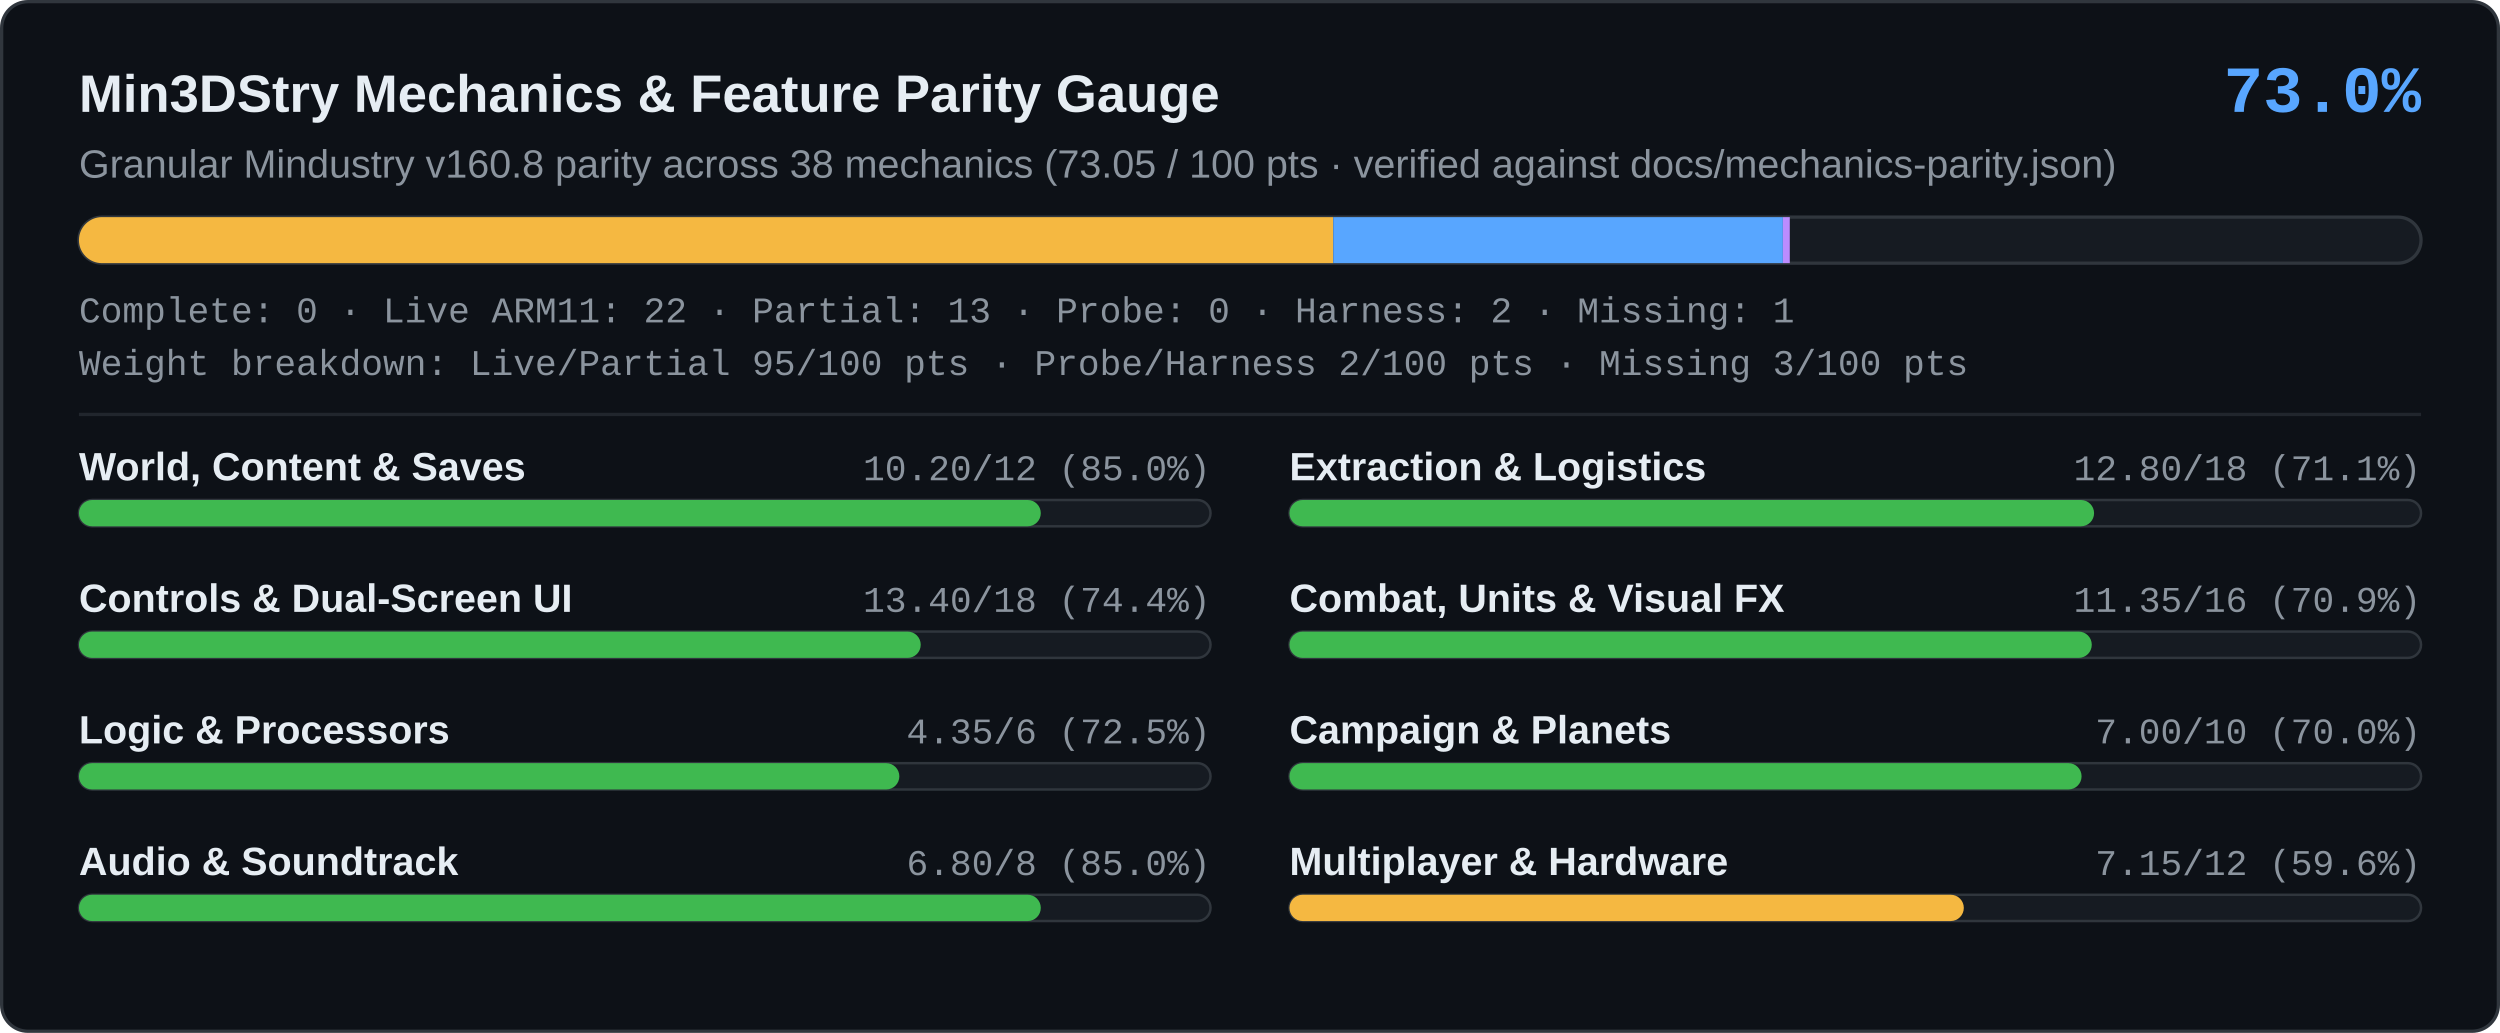
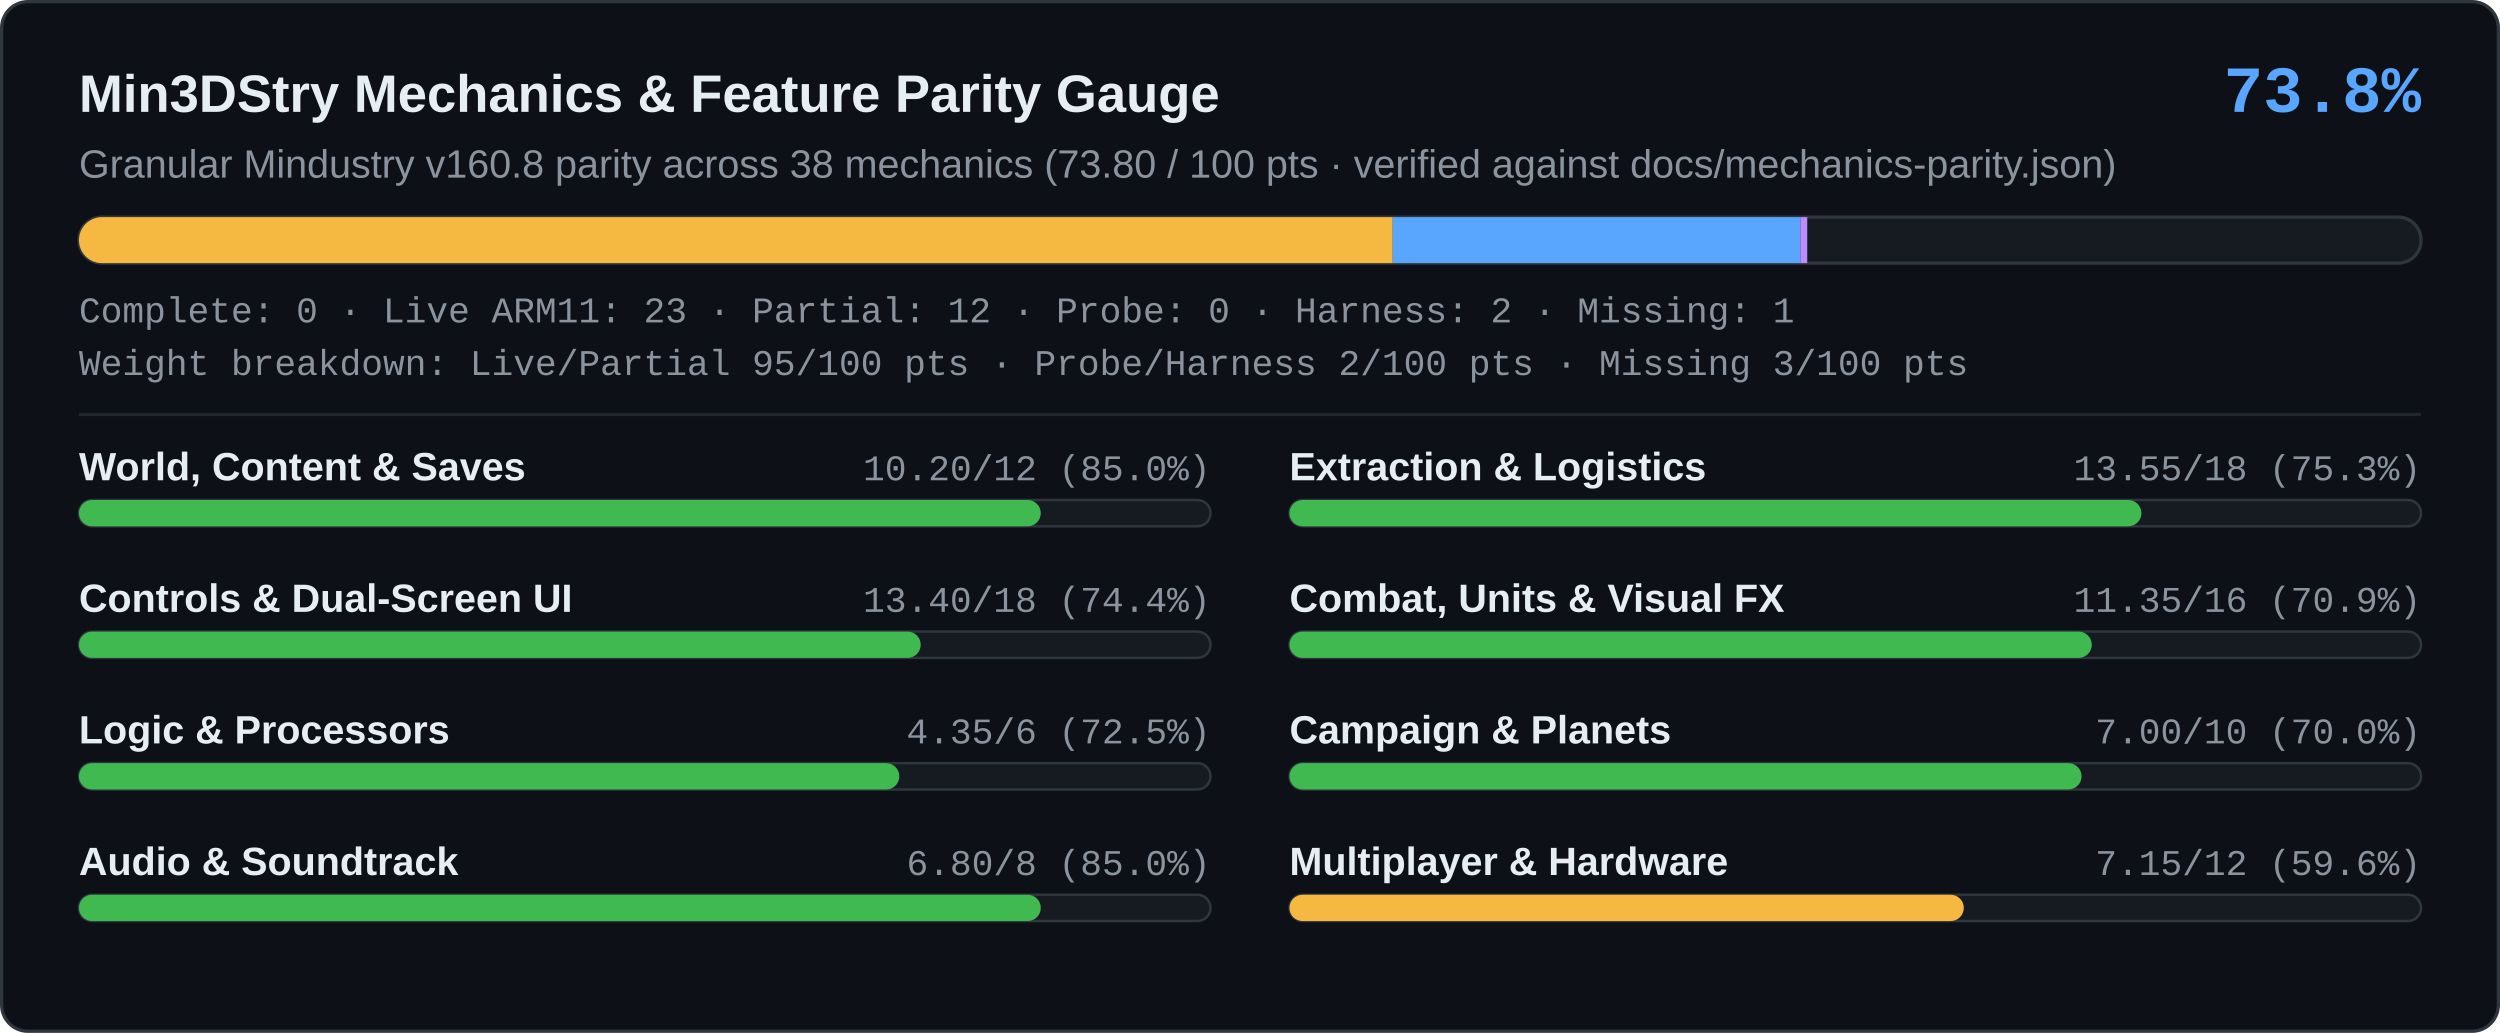
- <svg xmlns="http://www.w3.org/2000/svg" width="760" height="314" viewBox="0 0 760 314" role="img" aria-label="Min3DStry Mechanics &amp; Feature Parity 73.0%">
+ <svg xmlns="http://www.w3.org/2000/svg" width="760" height="314" viewBox="0 0 760 314" role="img" aria-label="Min3DStry Mechanics &amp; Feature Parity 73.8%">
  <defs>
    <clipPath id="mechBarClip">
      <rect x="24" y="66" width="712" height="14" rx="7" />
    </clipPath>
  </defs>
  <rect x="0.5" y="0.5" width="759" height="313" rx="8" fill="#0d1117" stroke="#30363d" />
  <text x="24" y="34" fill="#e6edf3" font-family="Segoe UI, Ubuntu, Arial, sans-serif" font-size="16" font-weight="700">Min3DStry Mechanics &amp; Feature Parity Gauge</text>
-   <text x="736" y="34" text-anchor="end" fill="#58a6ff" font-family="Consolas, Liberation Mono, monospace" font-size="20" font-weight="700">73.0%</text>
-   <text x="24" y="54" fill="#8b949e" font-family="Segoe UI, Ubuntu, Arial, sans-serif" font-size="12">Granular Mindustry v160.8 parity across 38 mechanics (73.05 / 100 pts · verified against docs/mechanics-parity.json)</text>
+   <text x="736" y="34" text-anchor="end" fill="#58a6ff" font-family="Consolas, Liberation Mono, monospace" font-size="20" font-weight="700">73.8%</text>
+   <text x="24" y="54" fill="#8b949e" font-family="Segoe UI, Ubuntu, Arial, sans-serif" font-size="12">Granular Mindustry v160.8 parity across 38 mechanics (73.80 / 100 pts · verified against docs/mechanics-parity.json)</text>
  <rect x="24" y="66" width="712" height="14" rx="7" fill="#161b22" stroke="#30363d" />
  <g clip-path="url(#mechBarClip)">
-     <rect x="24.0" y="66" width="381.3" height="14" fill="#f5b841" />
-     <rect x="405.3" y="66" width="136.7" height="14" fill="#58a6ff" />
-     <rect x="542.0" y="66" width="2.1" height="14" fill="#bc8cff" />
+     <rect x="24.0" y="66" width="399.4" height="14" fill="#f5b841" />
+     <rect x="423.4" y="66" width="123.9" height="14" fill="#58a6ff" />
+     <rect x="547.3" y="66" width="2.1" height="14" fill="#bc8cff" />
  </g>
-   <text x="24" y="98" fill="#8b949e" font-family="Consolas, Liberation Mono, monospace" font-size="11">Complete: 0  ·  Live ARM11: 22  ·  Partial: 13  ·  Probe: 0  ·  Harness: 2  ·  Missing: 1</text>
+   <text x="24" y="98" fill="#8b949e" font-family="Consolas, Liberation Mono, monospace" font-size="11">Complete: 0  ·  Live ARM11: 23  ·  Partial: 12  ·  Probe: 0  ·  Harness: 2  ·  Missing: 1</text>
  <text x="24" y="114" fill="#8b949e" font-family="Consolas, Liberation Mono, monospace" font-size="11">Weight breakdown:  Live/Partial 95/100 pts  ·  Probe/Harness 2/100 pts  ·  Missing 3/100 pts</text>
  <line x1="24" y1="126" x2="736" y2="126" stroke="#21262d" stroke-width="1" />
  <text x="24" y="146" fill="#e6edf3" font-family="Segoe UI, Ubuntu, Arial, sans-serif" font-size="12" font-weight="600">World, Content &amp; Saves</text>
  <text x="368" y="146" text-anchor="end" fill="#8b949e" font-family="Consolas, Liberation Mono, monospace" font-size="11">10.20/12 (85.0%)</text>
  <rect x="24" y="152" width="344" height="8" rx="4" fill="#161b22" stroke="#30363d" stroke-width="0.75" />
  <rect x="24" y="152" width="292.4" height="8" rx="4" fill="#3fb950" />
  <text x="392" y="146" fill="#e6edf3" font-family="Segoe UI, Ubuntu, Arial, sans-serif" font-size="12" font-weight="600">Extraction &amp; Logistics</text>
-   <text x="736" y="146" text-anchor="end" fill="#8b949e" font-family="Consolas, Liberation Mono, monospace" font-size="11">12.80/18 (71.1%)</text>
+   <text x="736" y="146" text-anchor="end" fill="#8b949e" font-family="Consolas, Liberation Mono, monospace" font-size="11">13.55/18 (75.3%)</text>
  <rect x="392" y="152" width="344" height="8" rx="4" fill="#161b22" stroke="#30363d" stroke-width="0.75" />
-   <rect x="392" y="152" width="244.6" height="8" rx="4" fill="#3fb950" />
+   <rect x="392" y="152" width="259.0" height="8" rx="4" fill="#3fb950" />
  <text x="24" y="186" fill="#e6edf3" font-family="Segoe UI, Ubuntu, Arial, sans-serif" font-size="12" font-weight="600">Controls &amp; Dual-Screen UI</text>
  <text x="368" y="186" text-anchor="end" fill="#8b949e" font-family="Consolas, Liberation Mono, monospace" font-size="11">13.40/18 (74.4%)</text>
  <rect x="24" y="192" width="344" height="8" rx="4" fill="#161b22" stroke="#30363d" stroke-width="0.75" />
  <rect x="24" y="192" width="255.9" height="8" rx="4" fill="#3fb950" />
  <text x="392" y="186" fill="#e6edf3" font-family="Segoe UI, Ubuntu, Arial, sans-serif" font-size="12" font-weight="600">Combat, Units &amp; Visual FX</text>
  <text x="736" y="186" text-anchor="end" fill="#8b949e" font-family="Consolas, Liberation Mono, monospace" font-size="11">11.35/16 (70.9%)</text>
  <rect x="392" y="192" width="344" height="8" rx="4" fill="#161b22" stroke="#30363d" stroke-width="0.75" />
  <rect x="392" y="192" width="243.9" height="8" rx="4" fill="#3fb950" />
  <text x="24" y="226" fill="#e6edf3" font-family="Segoe UI, Ubuntu, Arial, sans-serif" font-size="12" font-weight="600">Logic &amp; Processors</text>
  <text x="368" y="226" text-anchor="end" fill="#8b949e" font-family="Consolas, Liberation Mono, monospace" font-size="11">4.35/6 (72.5%)</text>
  <rect x="24" y="232" width="344" height="8" rx="4" fill="#161b22" stroke="#30363d" stroke-width="0.75" />
  <rect x="24" y="232" width="249.4" height="8" rx="4" fill="#3fb950" />
  <text x="392" y="226" fill="#e6edf3" font-family="Segoe UI, Ubuntu, Arial, sans-serif" font-size="12" font-weight="600">Campaign &amp; Planets</text>
  <text x="736" y="226" text-anchor="end" fill="#8b949e" font-family="Consolas, Liberation Mono, monospace" font-size="11">7.00/10 (70.0%)</text>
  <rect x="392" y="232" width="344" height="8" rx="4" fill="#161b22" stroke="#30363d" stroke-width="0.75" />
  <rect x="392" y="232" width="240.8" height="8" rx="4" fill="#3fb950" />
  <text x="24" y="266" fill="#e6edf3" font-family="Segoe UI, Ubuntu, Arial, sans-serif" font-size="12" font-weight="600">Audio &amp; Soundtrack</text>
  <text x="368" y="266" text-anchor="end" fill="#8b949e" font-family="Consolas, Liberation Mono, monospace" font-size="11">6.80/8 (85.0%)</text>
  <rect x="24" y="272" width="344" height="8" rx="4" fill="#161b22" stroke="#30363d" stroke-width="0.75" />
  <rect x="24" y="272" width="292.4" height="8" rx="4" fill="#3fb950" />
  <text x="392" y="266" fill="#e6edf3" font-family="Segoe UI, Ubuntu, Arial, sans-serif" font-size="12" font-weight="600">Multiplayer &amp; Hardware</text>
  <text x="736" y="266" text-anchor="end" fill="#8b949e" font-family="Consolas, Liberation Mono, monospace" font-size="11">7.15/12 (59.6%)</text>
  <rect x="392" y="272" width="344" height="8" rx="4" fill="#161b22" stroke="#30363d" stroke-width="0.75" />
  <rect x="392" y="272" width="205.0" height="8" rx="4" fill="#f5b841" />
</svg>
